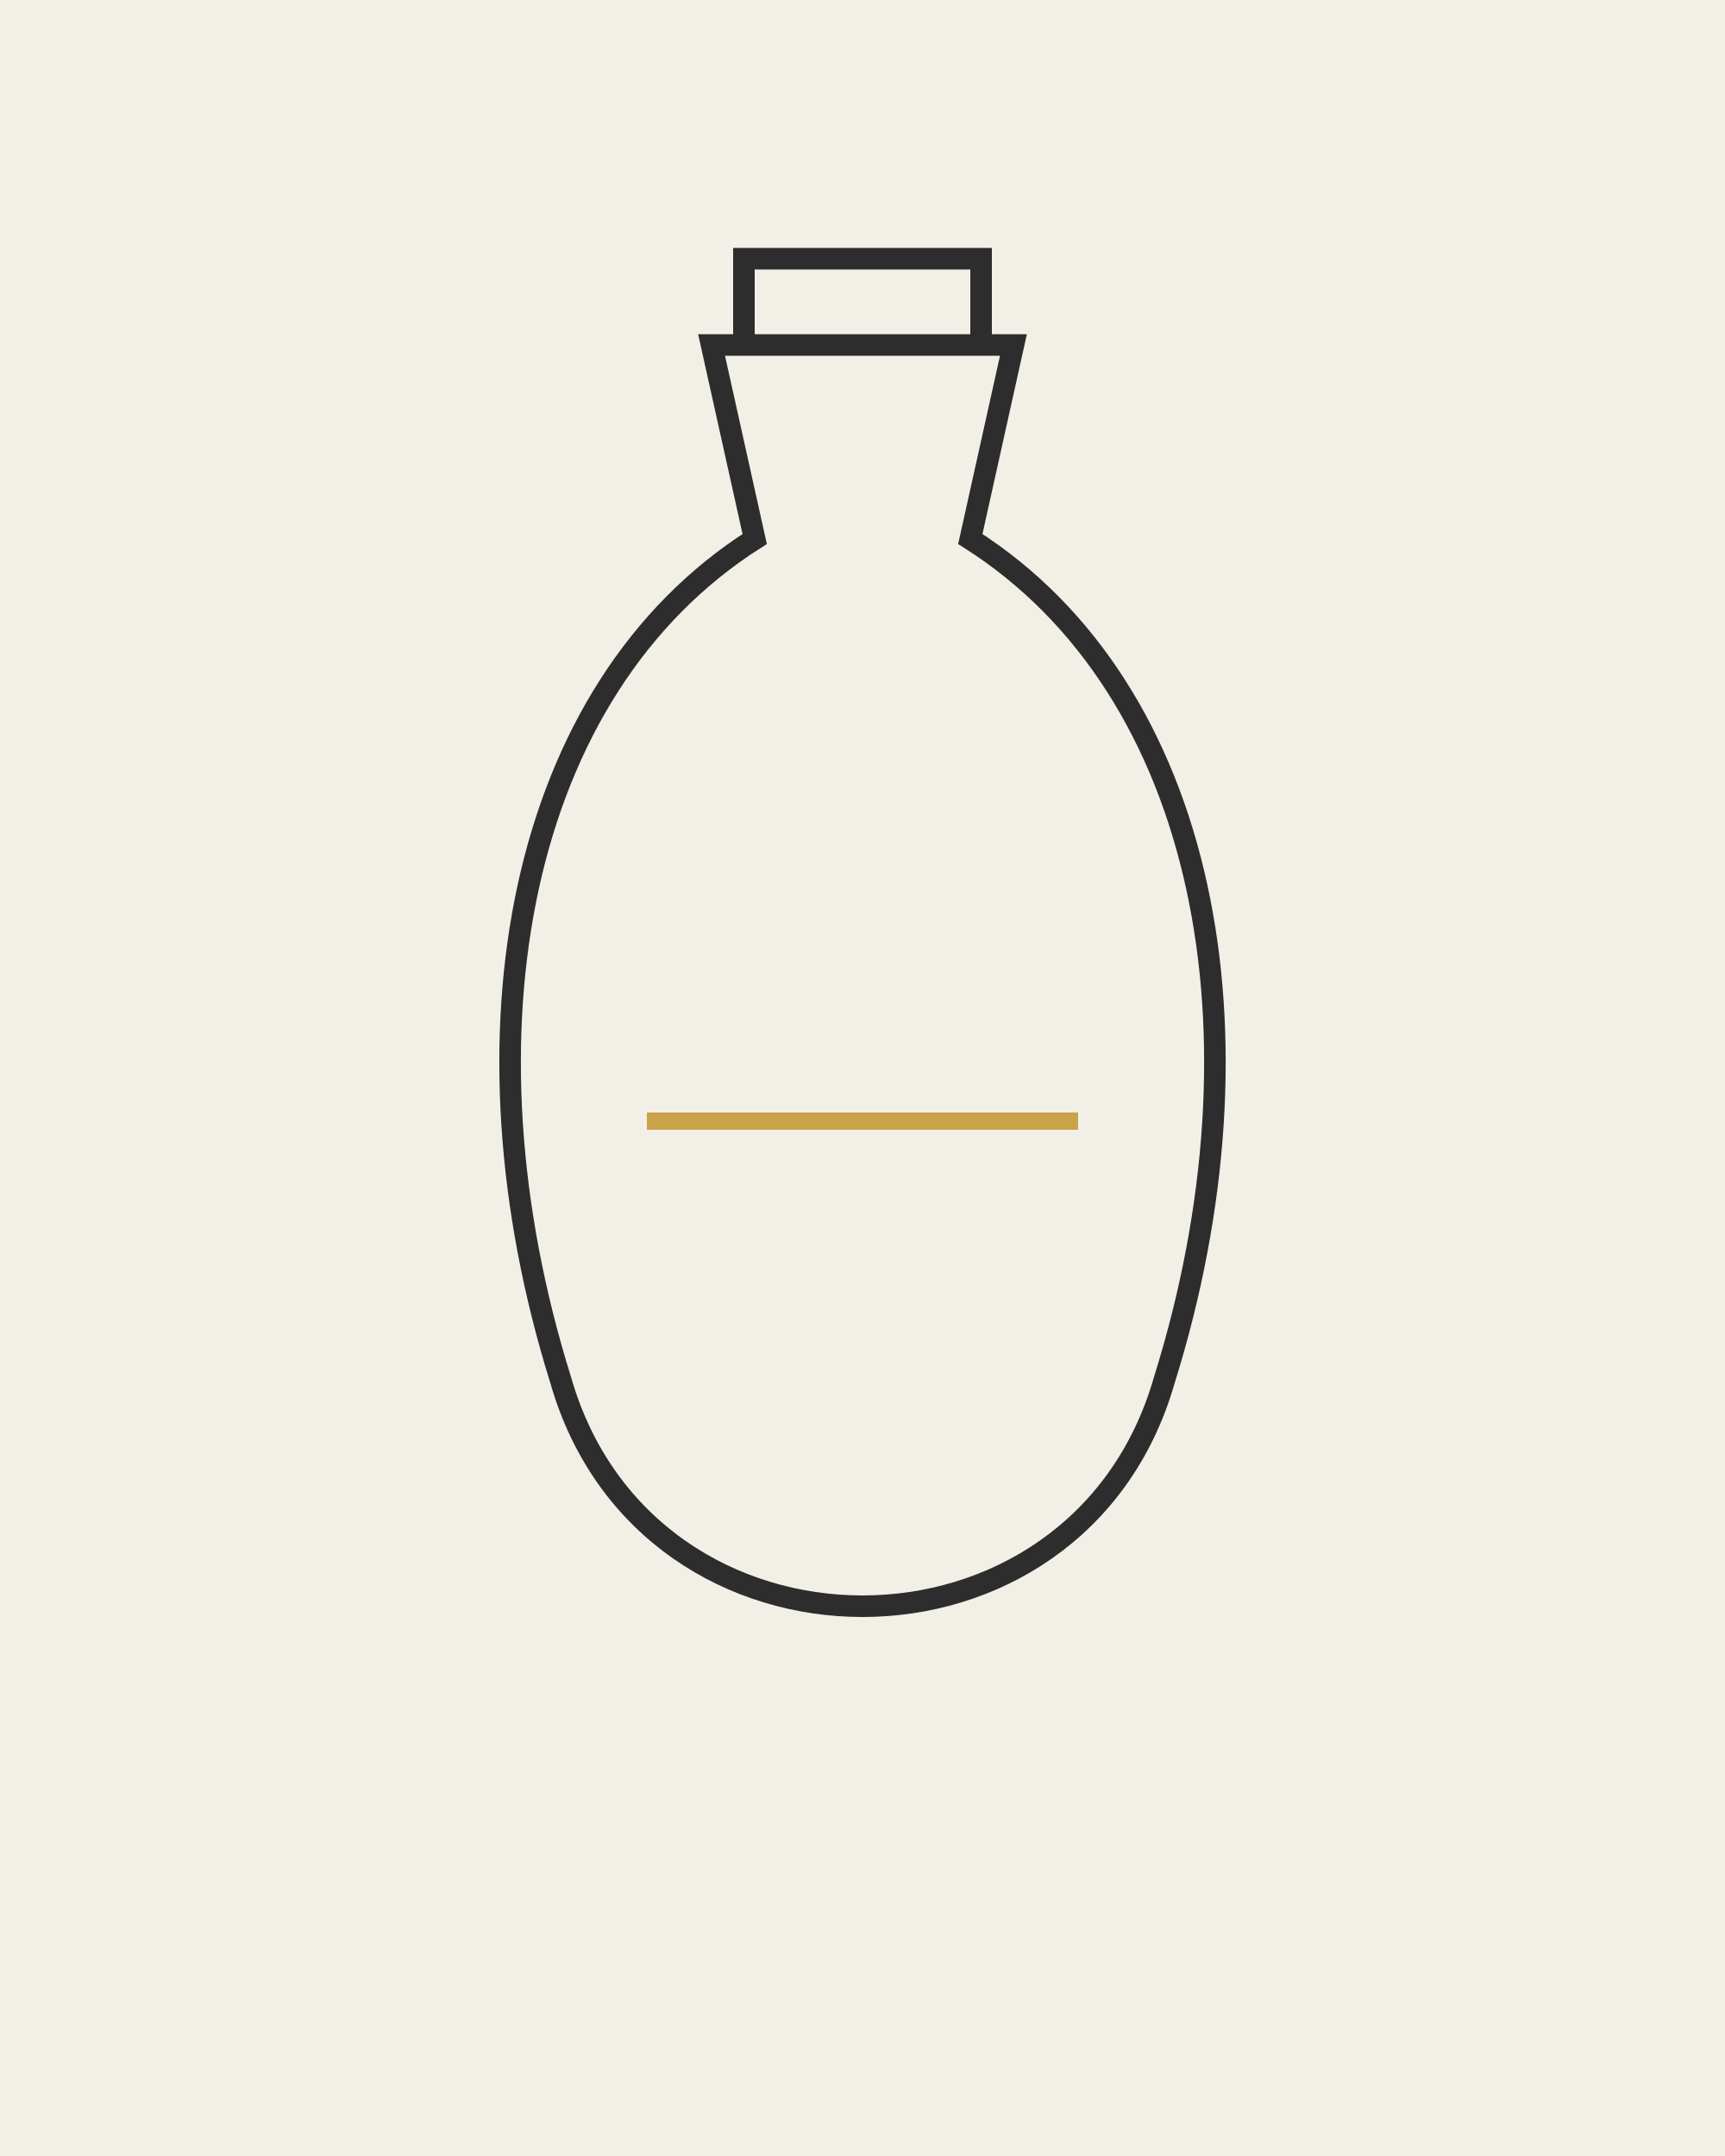
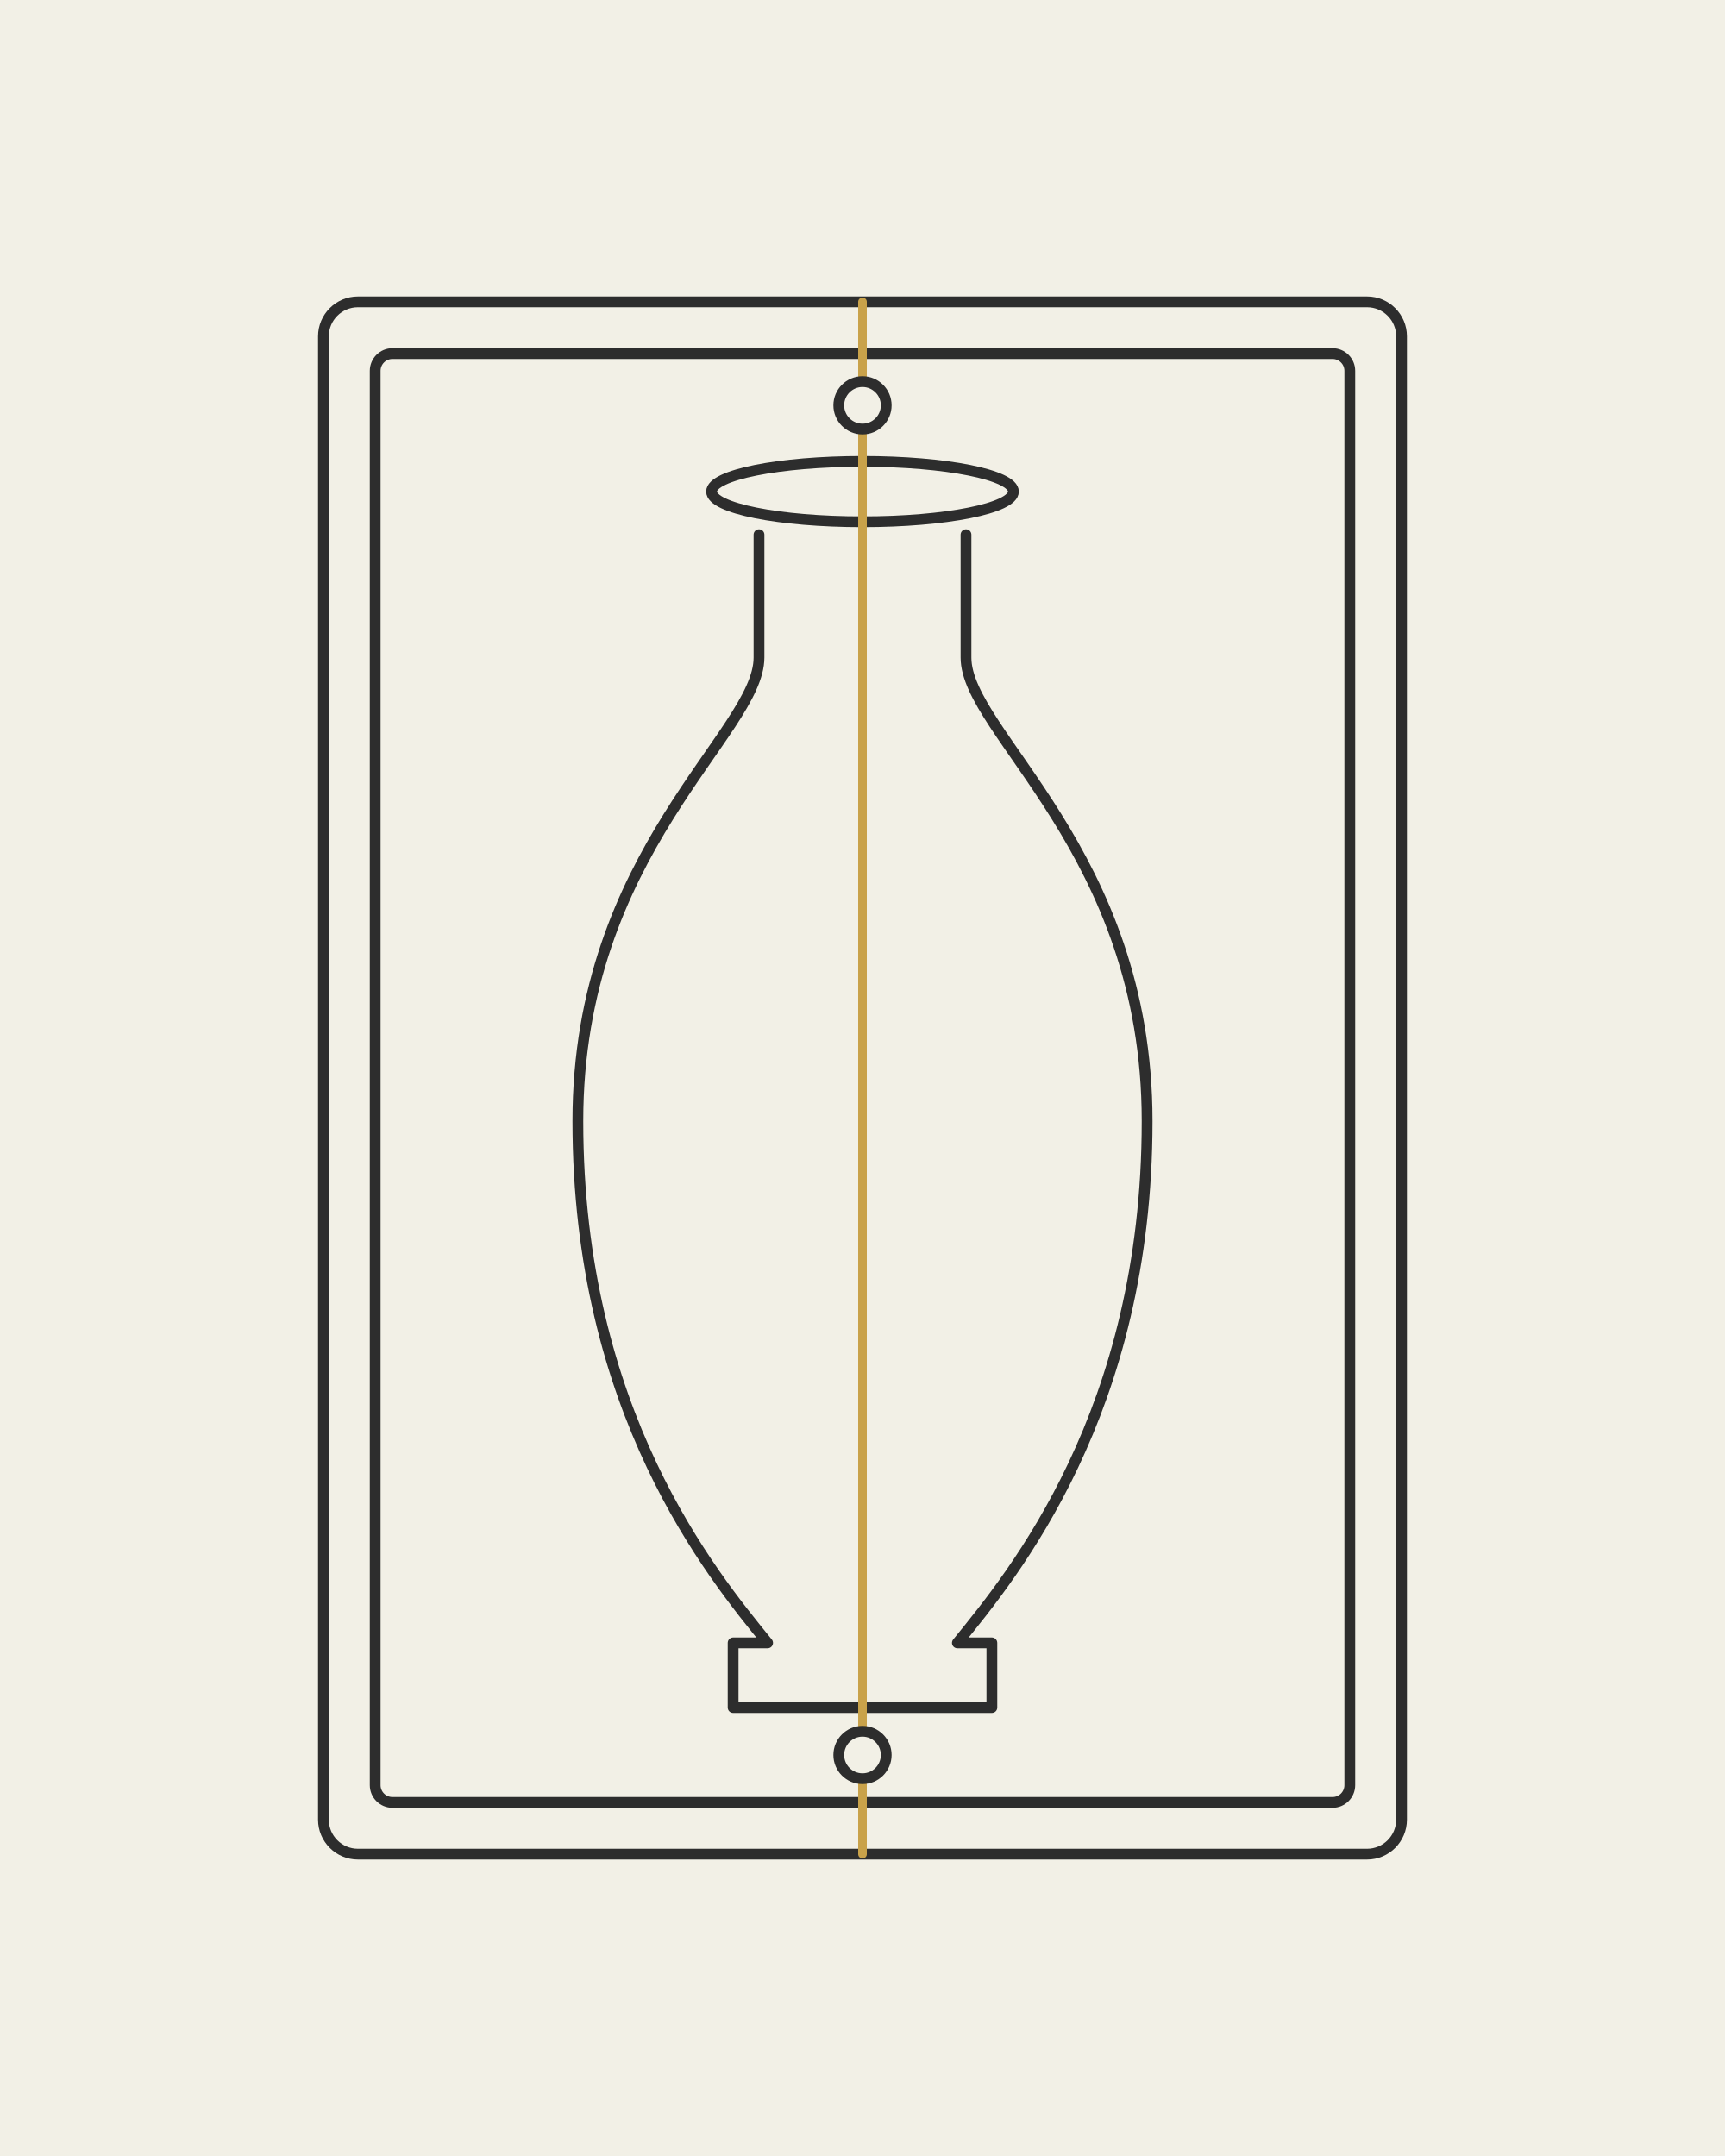
<svg xmlns="http://www.w3.org/2000/svg" viewBox="0 0 800 1000" role="img">
  <rect width="800" height="1000" fill="#F2F0E6" />
-   <g fill="none" stroke="#2D2D2D" stroke-width="10">
-     <path d="M330 160 H470 L450 250 C560 320 590 480 540 640 C500 780 300 780 260 640 C210 480 240 320 350 250 Z" />
-     <path d="M345 160 V120 H455 V160" />
+   <g fill="none" stroke="#2D2D2D" stroke-width="5" stroke-linecap="round" stroke-linejoin="round">
+     <rect x="150" y="140" width="500" height="720" rx="16" />
+     <rect x="174" y="164" width="452" height="672" rx="8" />
+     <ellipse cx="400" cy="228" rx="70" ry="14" />
+     <path d="M352 248 L352 305 C352 340 268 395 268 520 C268 655 330 730 356 762 L340 762 L340 792 L460 792 L460 762 L444 762 C470 730 532 655 532 520 C532 395 448 340 448 305 L448 248" />
  </g>
-   <path d="M300 520 H500" stroke="#C9A24A" stroke-width="8" />
+   <path d="M400 140 V860" fill="none" stroke="#C9A24A" stroke-width="4" stroke-linecap="round" />
+   <g fill="#F2F0E6" stroke="#2D2D2D" stroke-width="5">
+     <circle cx="400" cy="188" r="11" />
+     <circle cx="400" cy="814" r="11" />
+   </g>
</svg>
